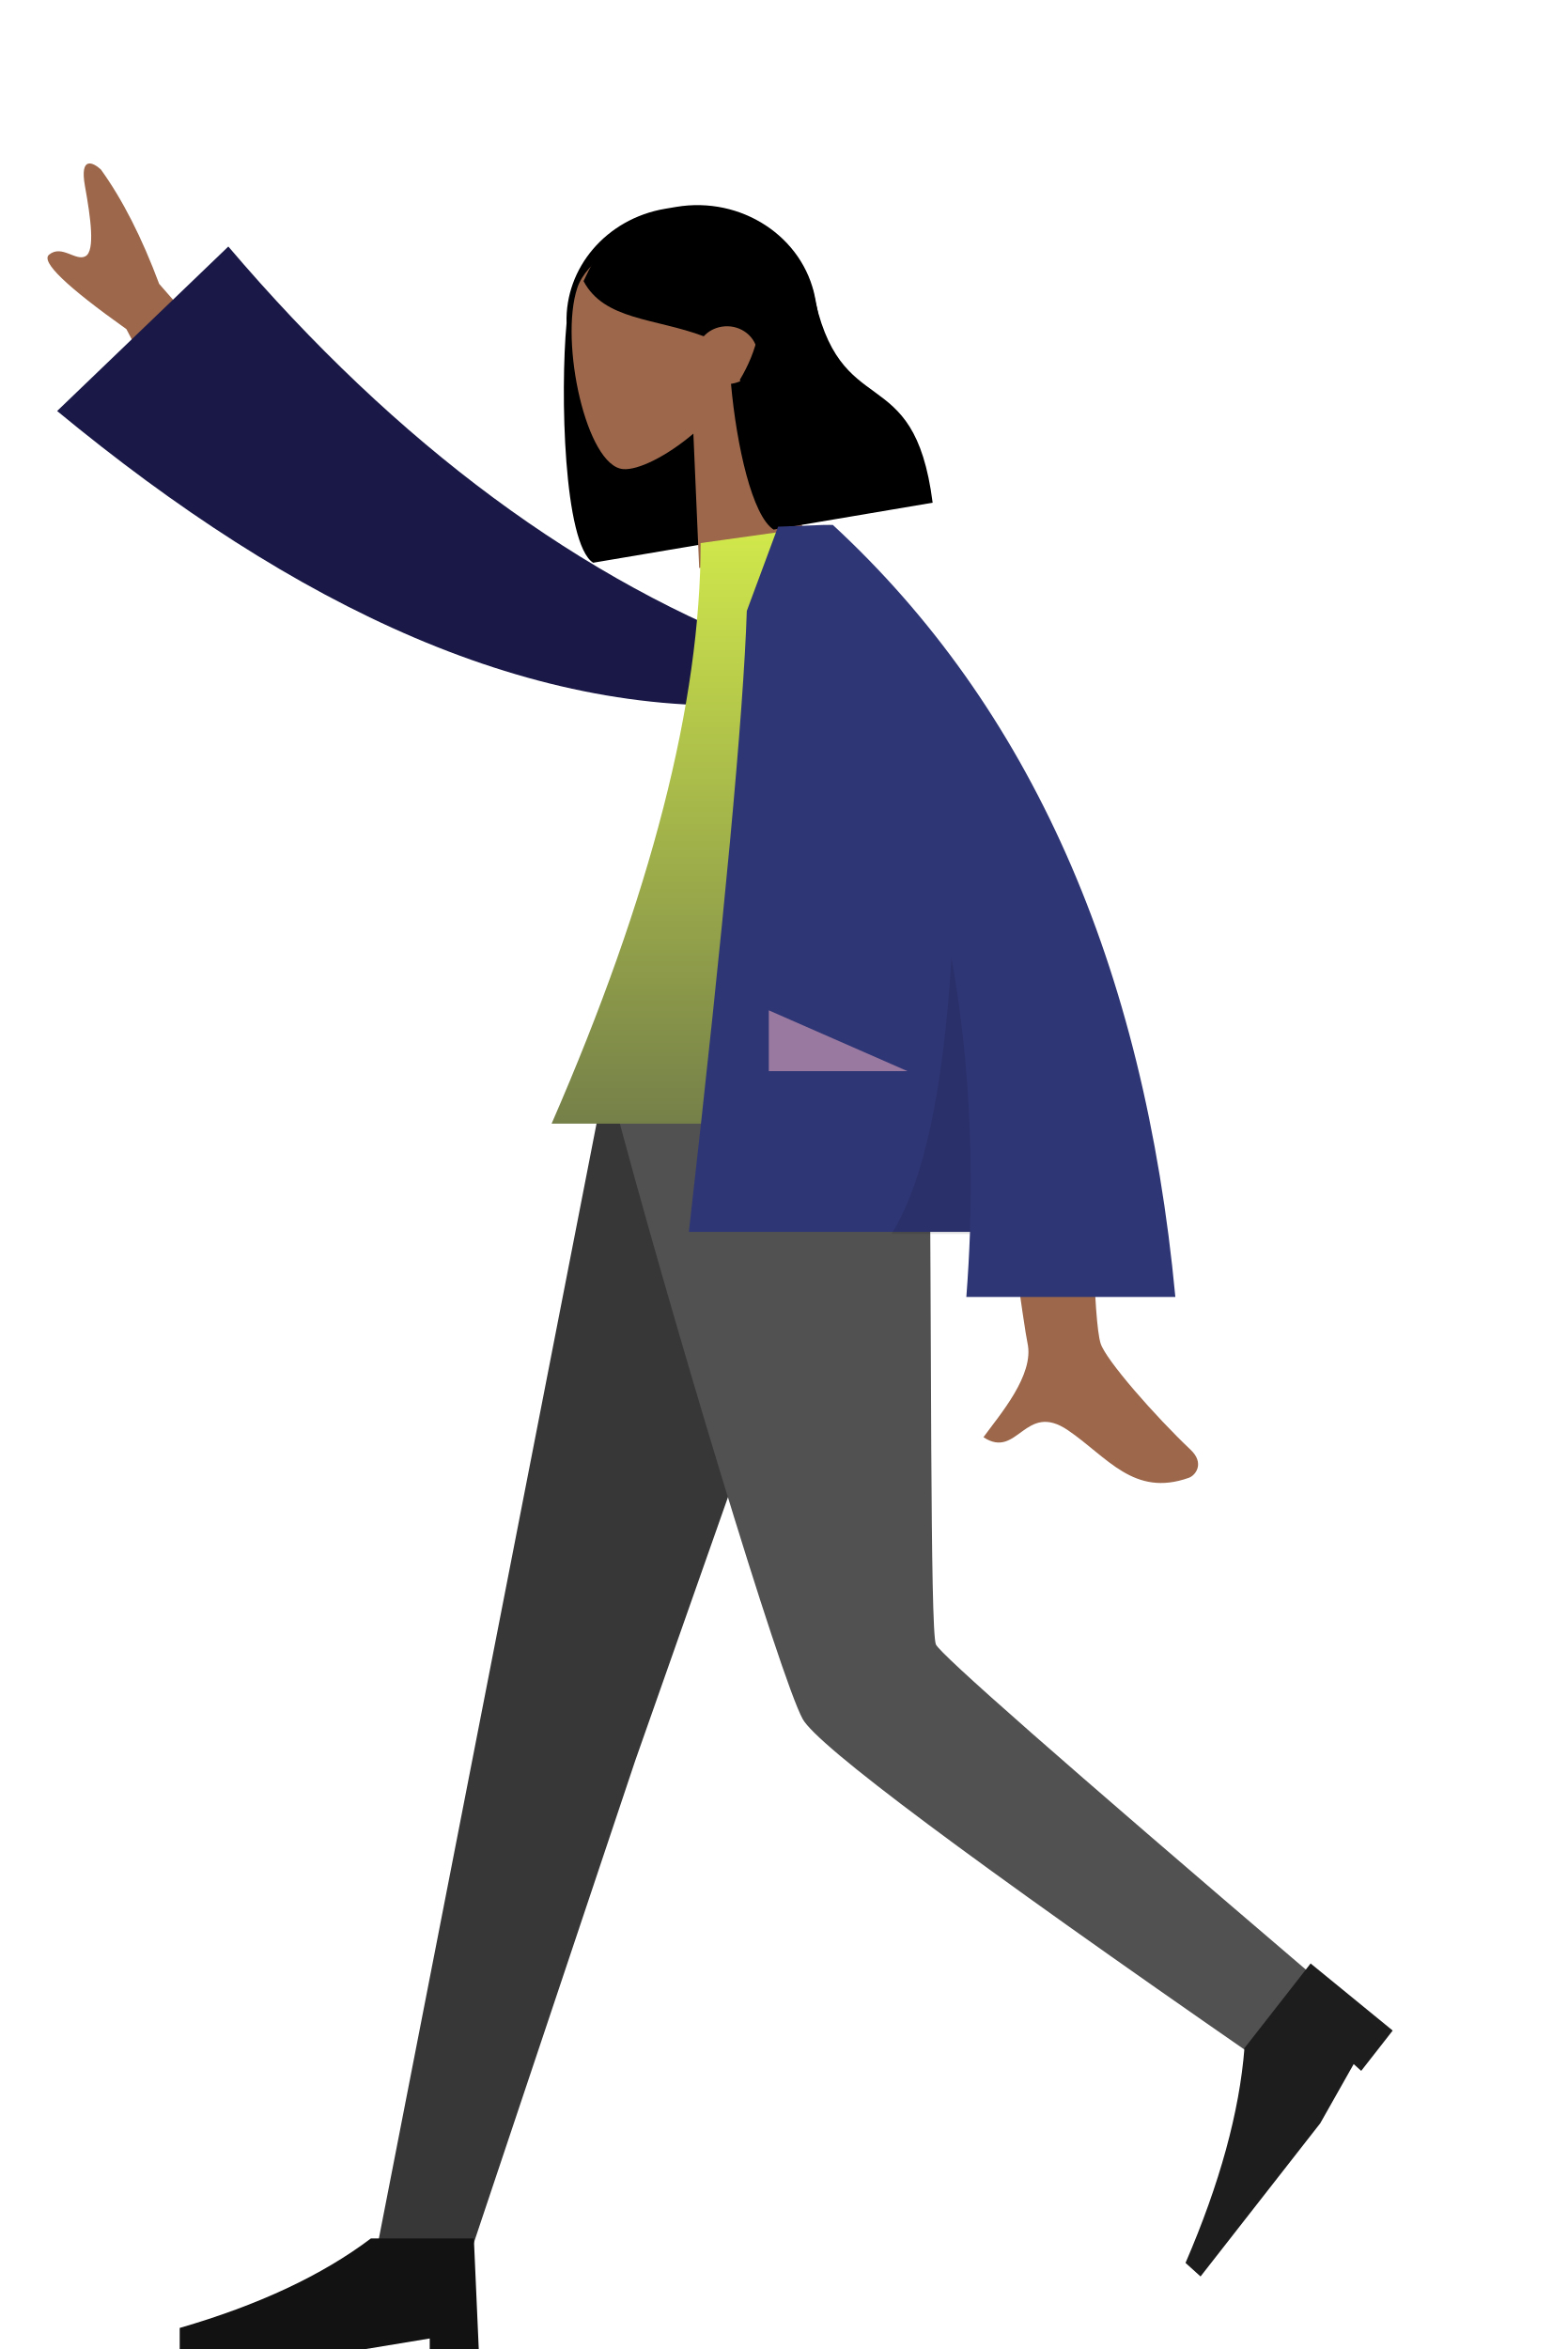
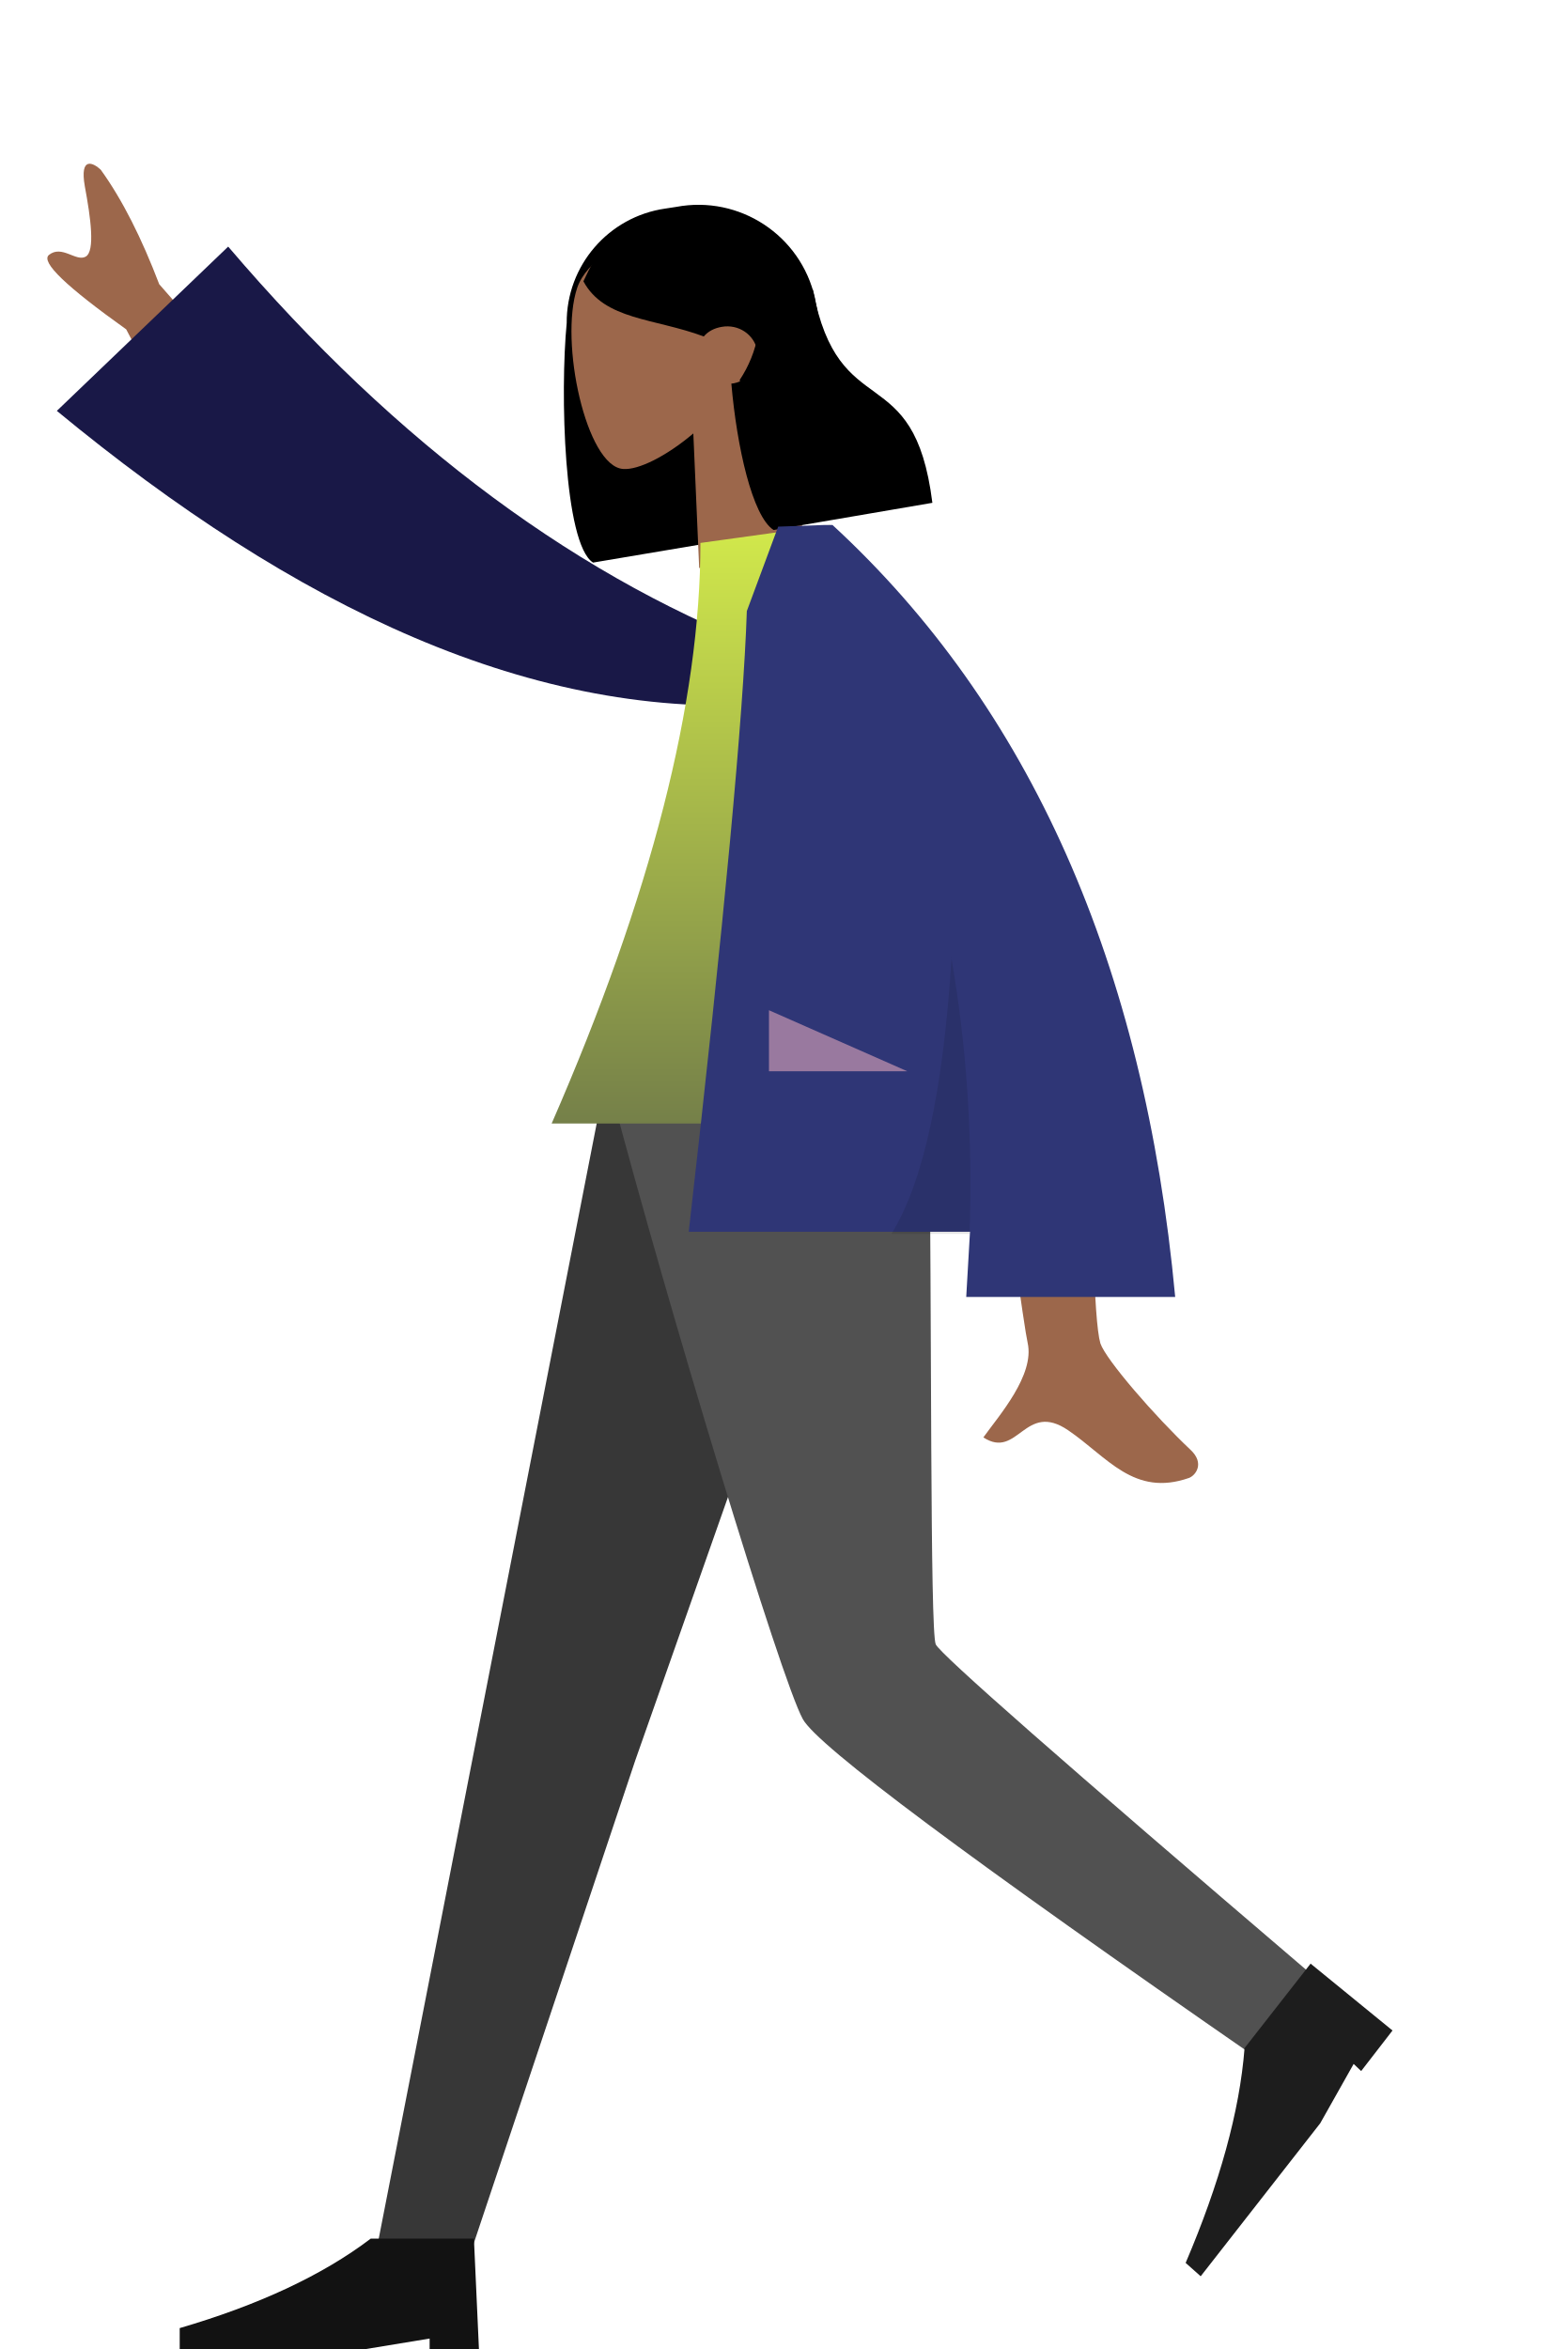
- <svg xmlns="http://www.w3.org/2000/svg" width="375" height="562" viewBox="0 0 375 562" fill="none">
-   <path fill-rule="evenodd" clip-rule="evenodd" d="M135.567 77.3C134.033 93.783 134.859 130.111 141.928 134.635L179.978 128.198C179.97 128.134 179.961 128.07 179.953 128.006C193.776 124.148 202.6 111.015 199.996 97.322L195.053 71.336C192.259 56.642 177.363 46.868 161.783 49.503L159.159 49.947C145.011 52.341 135.163 64.146 135.567 77.3Z" fill="black" />
-   <path fill-rule="evenodd" clip-rule="evenodd" d="M177.025 90.881C181.089 84.102 183.224 76.275 181.096 68.269C174.964 45.202 142.409 56.012 138.128 68.902C133.847 81.792 140.308 111.558 149.139 112.238C152.661 112.51 159.431 109.24 165.91 103.748L167.303 135.901L194.318 131.331L177.025 90.881Z" fill="#9C674B" />
-   <path fill-rule="evenodd" clip-rule="evenodd" d="M174.912 91.826C176.257 106.77 180.03 123.457 185.112 126.71L223.162 120.273C218.675 85.175 200.745 102.094 194.524 69.386C193.022 68.425 191.594 67.464 190.208 66.661L190.067 65.692C181.059 54.085 171.49 49.139 161.361 50.852C146.167 53.423 142.639 60.902 139.633 67.253C144.565 76.618 156.694 76.078 168.394 80.456C169.454 79.295 170.928 78.458 172.652 78.166C176.638 77.492 180.448 79.992 181.163 83.751C181.878 87.51 179.227 91.104 175.241 91.778C175.131 91.796 175.021 91.813 174.912 91.826Z" fill="black" />
-   <g style="mix-blend-mode:luminosity">
-     <path fill-rule="evenodd" clip-rule="evenodd" d="M208.401 261L151.999 421.231L112.465 539.331H89.922L144.266 261L208.401 261Z" fill="#1F28CF" />
-     <path fill-rule="evenodd" clip-rule="evenodd" d="M222.341 261C222.954 315.979 222.511 389.999 223.94 393.426C224.892 395.71 254.513 421.742 312.804 471.52L301.185 492.732C231.98 444.819 195.609 417.67 192.071 411.287C186.764 401.711 160.101 313.597 146.229 261H222.341Z" fill="#2B44FF" />
-     <path fill-rule="evenodd" clip-rule="evenodd" d="M333.246 485.812L313.605 469.758L297.776 490.012C296.567 505.289 291.865 522.42 283.67 541.404L287.268 544.646L315.91 507.995L323.91 493.836L325.709 495.457L333.246 485.812Z" fill="#191847" />
-     <path fill-rule="evenodd" clip-rule="evenodd" d="M114.557 562L113.384 535.552H88.749C77.069 544.368 61.819 551.505 43 556.962V562H87.576L102.826 559.481V562H114.557Z" fill="#121212" />
+ <svg xmlns="http://www.w3.org/2000/svg" width="375" height="562" fill="none">
+   <path fill-rule="evenodd" clip-rule="evenodd" d="M135.6 77.3c-1.6 16.5-.7 52.8 6.3 57.3l38-6.4v-.2A27 27 0 00200 97.3l-5-26a28.6 28.6 0 00-33.2-21.8l-2.6.4a27.5 27.5 0 00-23.6 27.4z" fill="#000" />
+   <path fill-rule="evenodd" clip-rule="evenodd" d="M177 90.9a29 29 0 004.1-22.6c-6.1-23.1-38.7-12.3-43 .6-4.3 12.9 2.2 42.7 11 43.3 3.6.3 10.3-3 16.8-8.5l1.4 32.2 27-4.6L177 91z" fill="#9C674B" />
+   <path fill-rule="evenodd" clip-rule="evenodd" d="M175 91.8c1.3 15 5 31.7 10.1 35l38-6.5c-4.4-35.1-22.4-18.2-28.6-51l-4.3-2.6-.1-1C181 54 171.5 49 161.4 50.9c-15.2 2.5-18.8 10-21.8 16.4 5 9.3 17 8.8 28.8 13.2 1-1.2 2.5-2 4.3-2.3 4-.7 7.7 1.8 8.5 5.6a7 7 0 01-6.3 8z" fill="#000" />
+   <g style="mix-blend-mode:luminosity" fill-rule="evenodd" clip-rule="evenodd">
+     <path d="M208.4 261L152 421.2l-39.5 118.1H89.9L144.3 261h64.1z" fill="#1F28CF" />
+     <path d="M222.3 261c.7 55 .2 129 1.6 132.4 1 2.3 30.6 28.3 88.9 78.1l-11.6 21.2c-69.2-47.9-105.6-75-109.1-81.4-5.3-9.6-32-97.7-45.9-150.3h76.1z" fill="#2B44FF" />
+     <path d="M333.2 485.8l-19.6-16-15.8 20.2c-1.2 15.3-6 32.4-14.1 51.4l3.6 3.2 28.6-36.6 8-14.2 1.8 1.7 7.5-9.7z" fill="#191847" />
+     <path d="M114.6 562l-1.2-26.4H88.7C77.1 544.4 61.8 551.5 43 557v5h44.6l15.2-2.5v2.5h11.8z" fill="#121212" />
  </g>
-   <path fill-rule="evenodd" clip-rule="evenodd" d="M261.142 239.32L233.746 234.32C241.061 288.924 245.098 317.926 245.859 321.325C247.57 328.974 239.145 338.567 235.321 343.854C243.553 349.288 245.203 335.15 255.552 342.195C264.999 348.625 271.3 358.26 284.474 353.56C286.094 352.982 288.292 350.079 284.889 346.857C276.412 338.828 264.554 325.332 263.346 321.392C261.7 316.019 260.965 288.662 261.142 239.32Z" fill="#9C674B" />
-   <path fill-rule="evenodd" clip-rule="evenodd" d="M71.837 106.529L38.081 67.911C33.943 56.819 29.295 47.698 24.136 40.55C22.382 38.927 18.989 37.123 20.338 44.582C21.688 52.042 22.791 59.953 20.48 61.29C18.169 62.627 14.787 58.429 11.743 60.931C9.714 62.599 15.883 68.538 30.249 78.749L51.069 118.544L71.837 106.529Z" fill="#9C674B" />
-   <path fill-rule="evenodd" clip-rule="evenodd" d="M185.51 168.307L186.822 156.709C139.199 139.118 95.136 106.543 54.633 58.983L13.668 98.334C70.34 145.117 127.832 172.878 185.51 168.307Z" fill="#191847" />
-   <path fill-rule="evenodd" clip-rule="evenodd" d="M234.598 268.831H131.988C155.76 214.328 167.647 168.029 167.647 129.933L198.599 125.584C222.924 162.475 229.794 207.894 234.598 268.831Z" fill="url(#paint0_linear)" />
-   <path fill-rule="evenodd" clip-rule="evenodd" d="M199.254 125.605C199.25 125.598 199.246 125.591 199.242 125.584L197.221 125.584C194.804 125.663 191.121 125.804 186.174 126.009L178.695 146.163C177.904 170.735 173.284 220.256 164.835 294.724H232.098C231.921 299.867 231.63 305.058 231.225 310.297H281.238C273.757 230.712 246.437 169.141 199.279 125.584L199.254 125.605V125.605Z" fill="#2F3676" />
-   <path fill-rule="evenodd" clip-rule="evenodd" d="M227.655 228.915C225.741 260.975 220.948 283.077 213.277 295.219H232.081C232.904 272.152 231.429 250.051 227.655 228.915V228.915Z" fill="black" fill-opacity="0.1" />
-   <path fill-rule="evenodd" clip-rule="evenodd" d="M217.126 256.266L183.959 241.727V256.266H217.126Z" fill="#DFA6BA" fill-opacity="0.6" />
+   <path fill-rule="evenodd" clip-rule="evenodd" d="M261.1 239.3l-27.4-5c7.4 54.6 11.4 83.6 12.2 87 1.7 7.7-6.8 17.3-10.6 22.6 8.3 5.4 9.9-8.8 20.3-1.7 9.4 6.4 15.7 16 28.9 11.4 1.6-.6 3.8-3.5.4-6.7-8.5-8-20.3-21.6-21.6-25.5-1.6-5.4-2.3-32.7-2.2-82zM71.8 106.5L38.1 68c-4.2-11-8.8-20.2-14-27.4-1.7-1.6-5.1-3.4-3.8 4 1.4 7.5 2.5 15.5.2 16.8-2.3 1.3-5.7-2.9-8.8-.4-2 1.7 4.2 7.6 18.5 17.8l20.9 39.8 20.7-12z" fill="#9C674B" />
+   <path fill-rule="evenodd" clip-rule="evenodd" d="M185.5 168.3l1.3-11.6C139.2 139.1 95.1 106.5 54.6 59l-41 39.3c56.7 46.8 114.2 74.6 172 70z" fill="#191847" />
+   <path fill-rule="evenodd" clip-rule="evenodd" d="M234.6 268.8H132c23.8-54.5 35.6-100.8 35.6-138.9l31-4.3c24.3 36.9 31.2 82.3 36 143.2z" fill="url(#paint0_linear)" />
+   <path fill-rule="evenodd" clip-rule="evenodd" d="M199.3 125.6h-2l-11.1.4-7.5 20.2c-.8 24.5-5.4 74-13.9 148.5h67.3l-.9 15.6h50c-7.4-79.6-34.8-141.2-82-184.7z" fill="#2F3676" />
+   <path fill-rule="evenodd" clip-rule="evenodd" d="M227.7 229c-2 32-6.8 54-14.4 66.2H232c.8-23-.7-45.1-4.4-66.3z" fill="#000" fill-opacity=".1" />
+   <path fill-rule="evenodd" clip-rule="evenodd" d="M217.1 256.3L184 241.7v14.6H217z" fill="#DFA6BA" fill-opacity=".6" />
  <defs>
-     <linearGradient id="paint0_linear" x1="183.293" y1="125.584" x2="183.293" y2="268.831" gradientUnits="userSpaceOnUse">
+     <linearGradient id="paint0_linear" x1="183.3" y1="125.6" x2="183.3" y2="268.8" gradientUnits="userSpaceOnUse">
      <stop stop-color="#D2E94B" />
      <stop offset="1" stop-color="#758049" />
    </linearGradient>
  </defs>
</svg>
